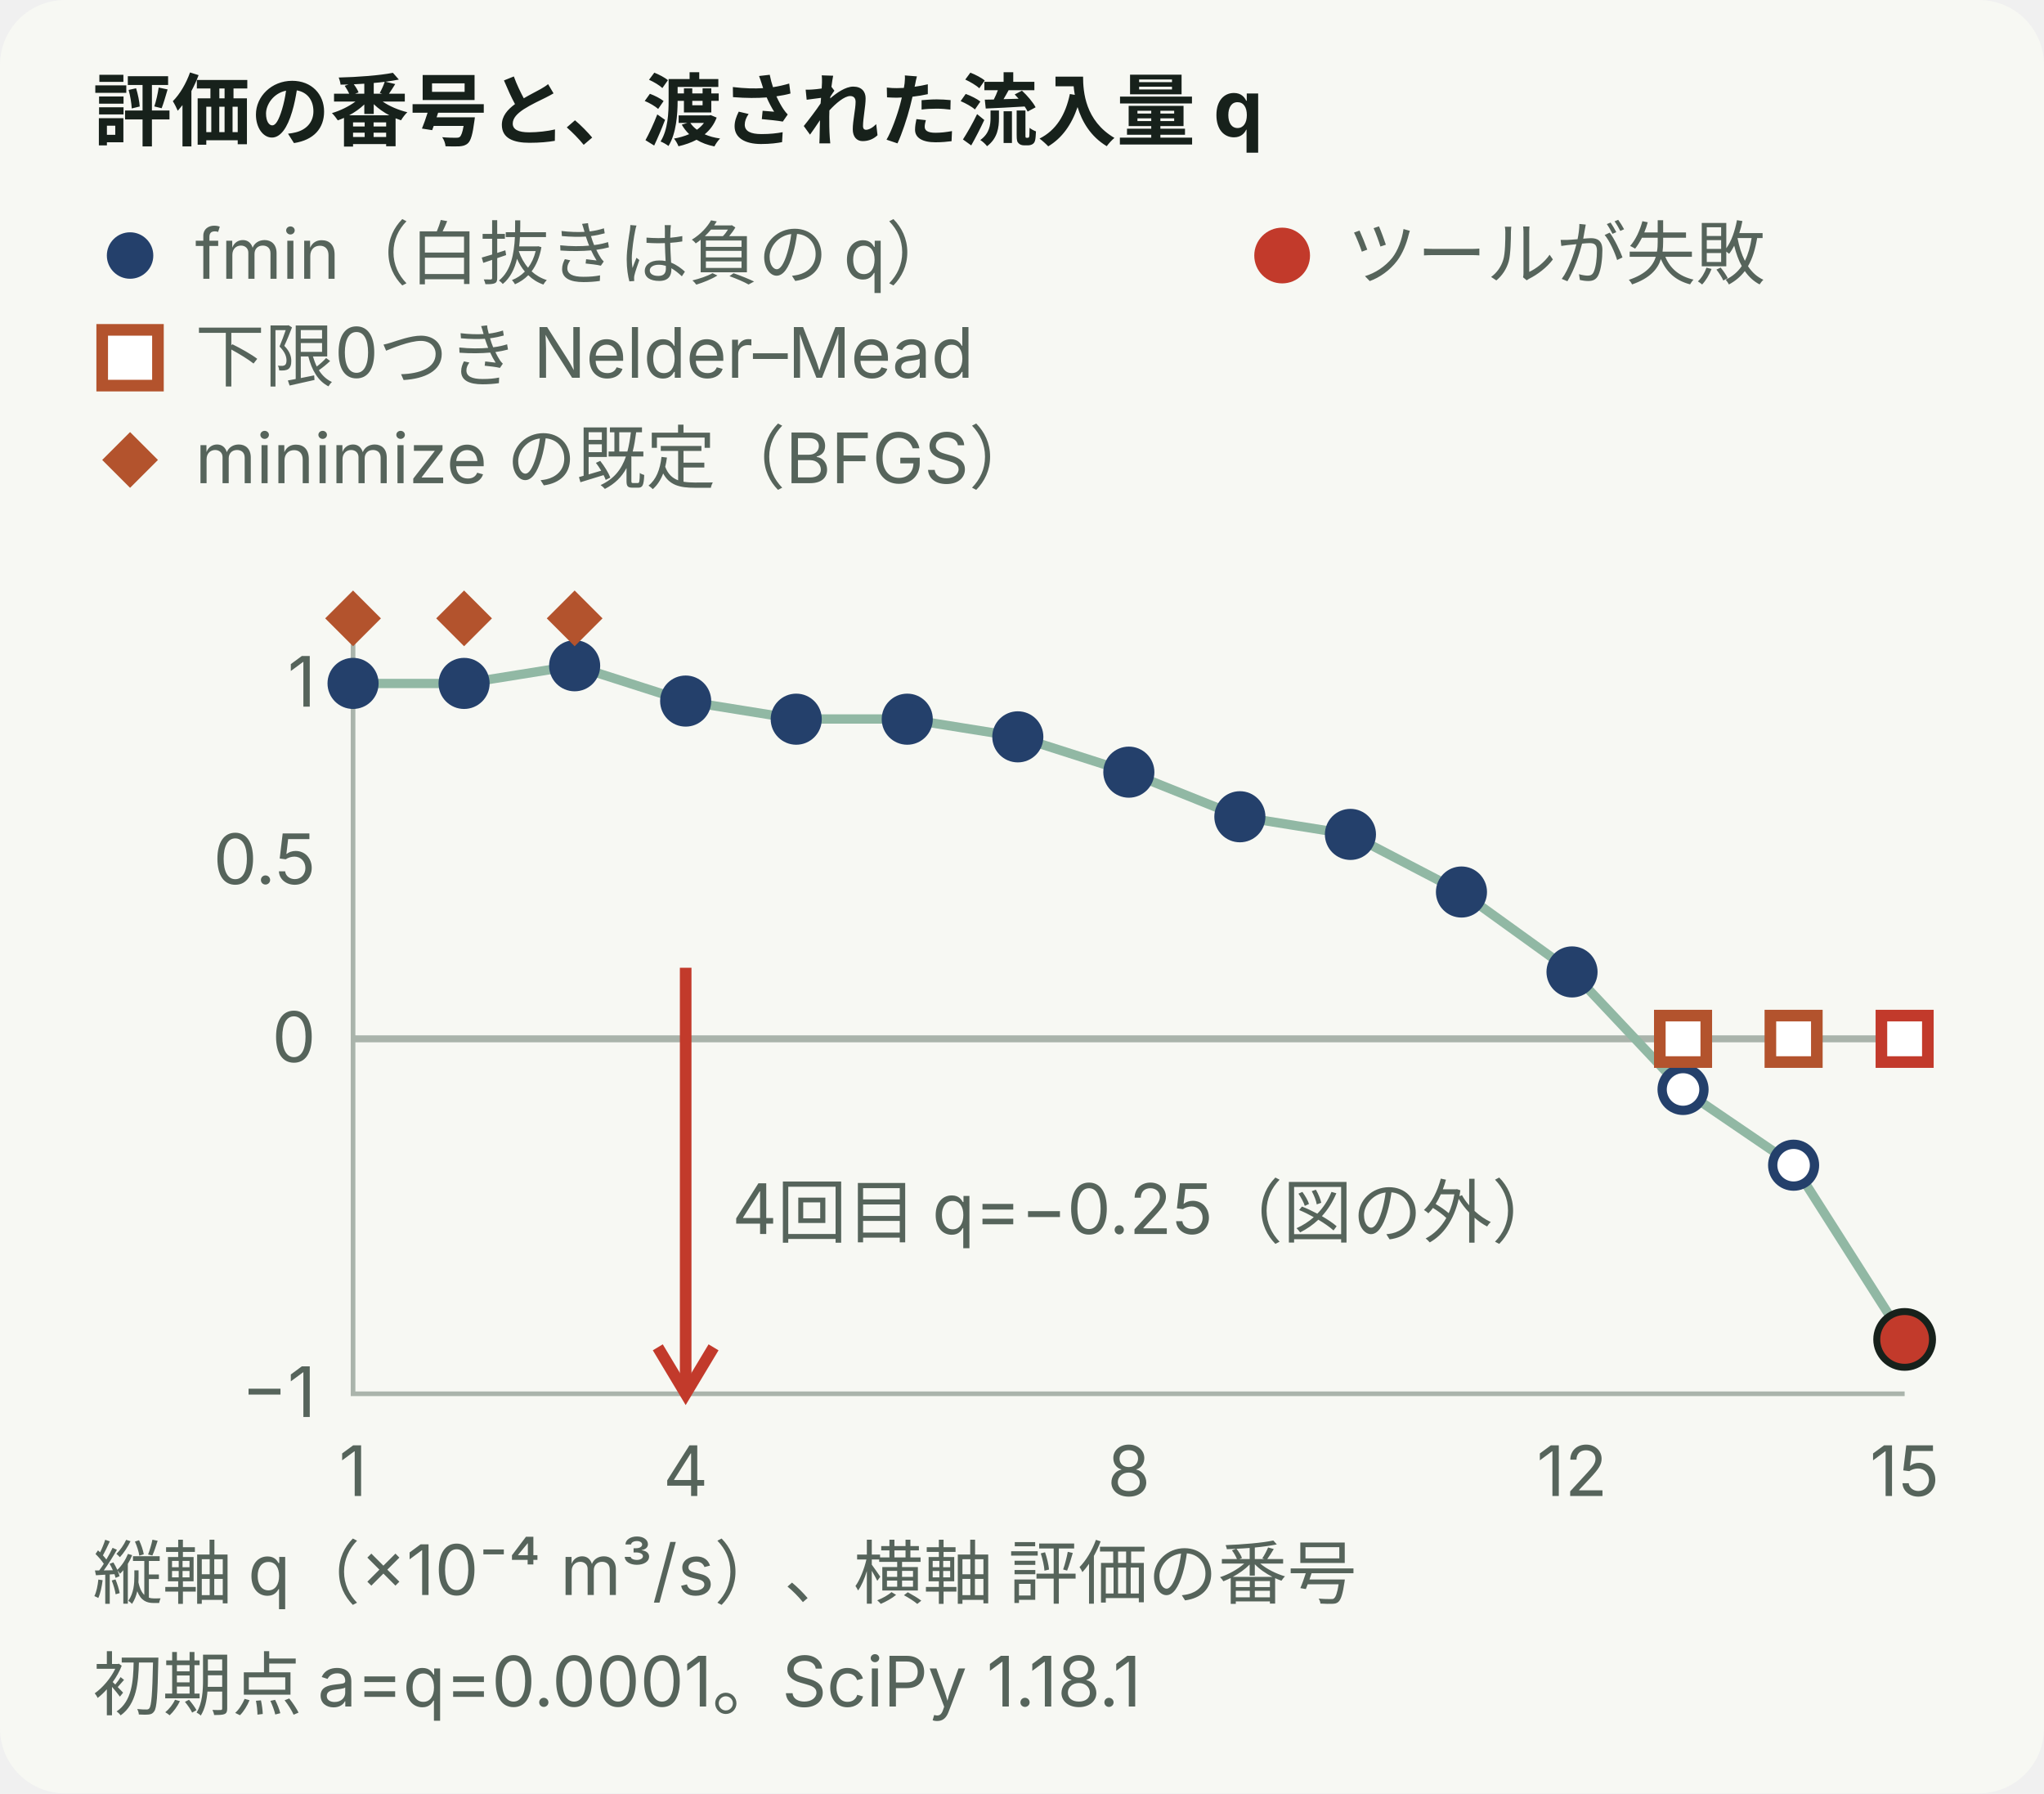
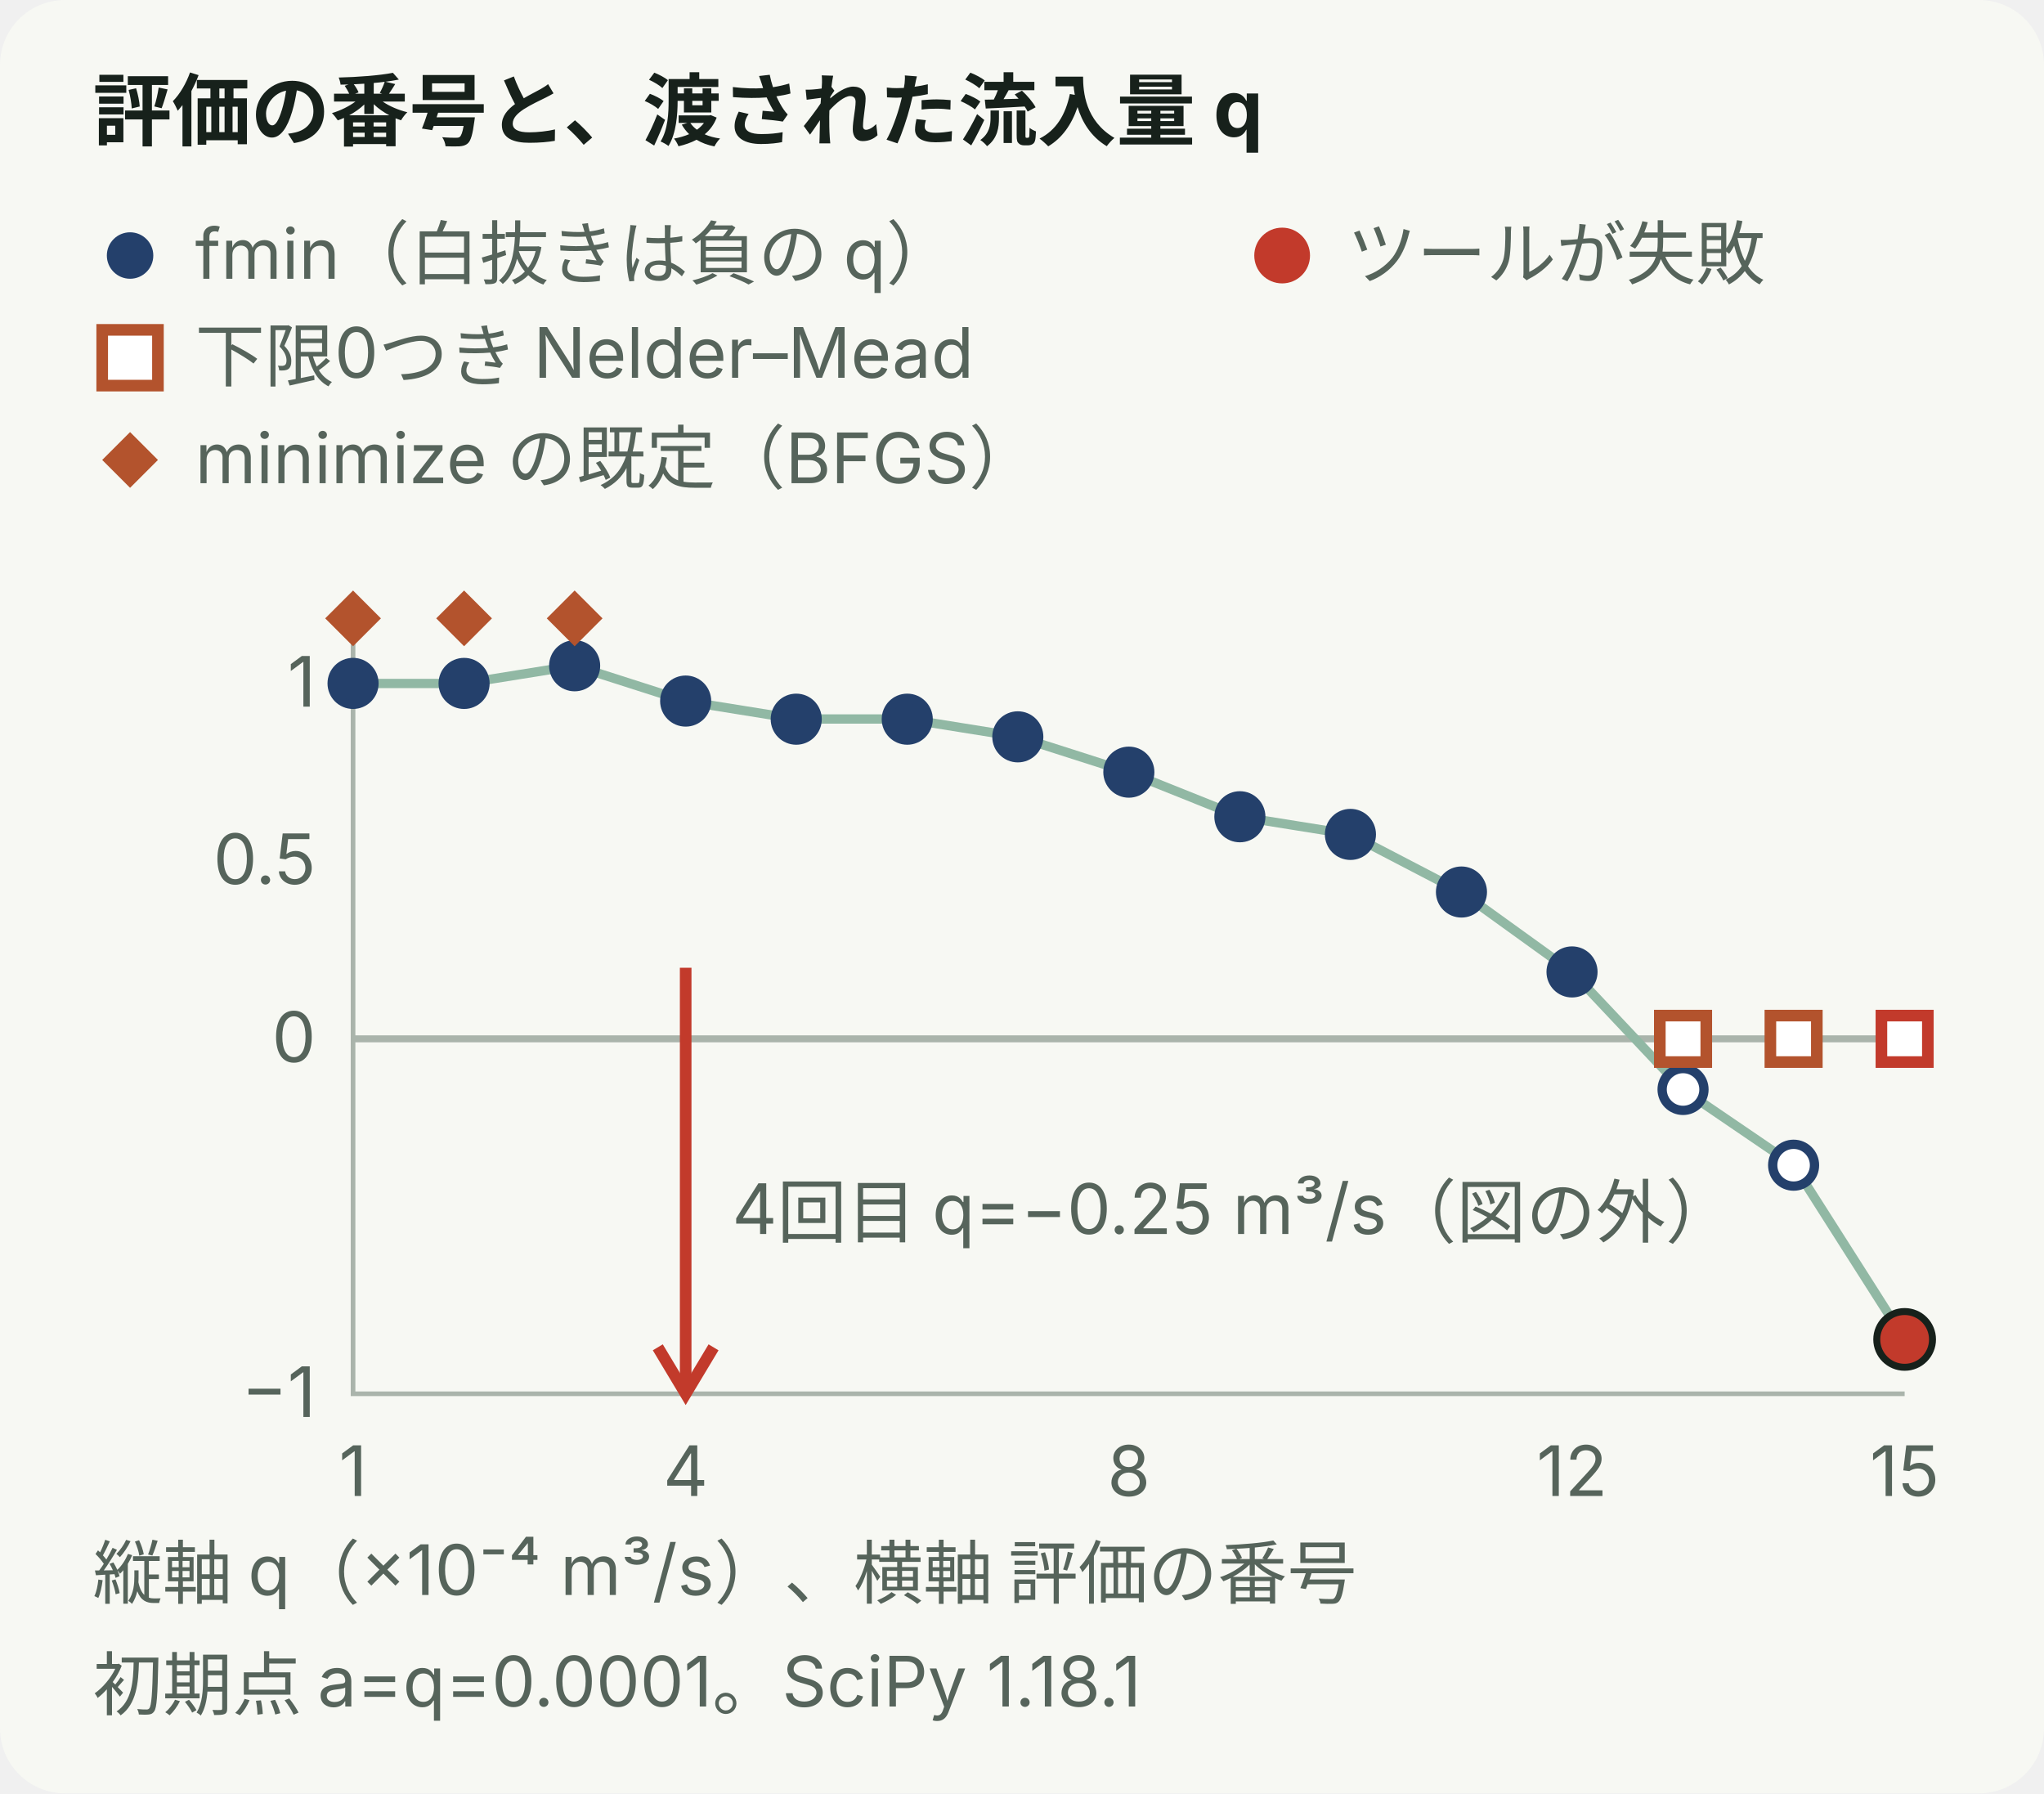
<svg xmlns="http://www.w3.org/2000/svg" width="440" height="386" viewBox="0 0 440 386" role="img" aria-labelledby="figure-title figure-description">
  <style>text{font-family:system-ui,-apple-system,'Segoe UI',sans-serif;font-size:16px;fill:#17211b}.title{font-size:17px;font-weight:700}.tick{font-size:15px;fill:#56645b}.note{fill:#315c48}</style>
  <rect width="440" height="386" rx="14" fill="#f7f8f3" />
  <text x="20" y="30" class="title">評価の番号と、渡された流入量 q</text>
  <path d="M76 128V300H410" fill="none" stroke="#aab4ab" />
  <text x="68.0" y="305.0" class="tick" text-anchor="end">−1</text>
  <text x="68.0" y="228.6" class="tick" text-anchor="end">0</text>
  <text x="68.0" y="190.3" class="tick" text-anchor="end">0.5</text>
  <text x="68.0" y="152.1" class="tick" text-anchor="end">1</text>
  <text x="76.0" y="322.0" class="tick" text-anchor="middle">1</text>
  <text x="147.6" y="322.0" class="tick" text-anchor="middle">4</text>
  <text x="243.0" y="322.0" class="tick" text-anchor="middle">8</text>
  <text x="338.4" y="322.0" class="tick" text-anchor="middle">12</text>
  <text x="410.0" y="322.0" class="tick" text-anchor="middle">15</text>
  <path d="M76 223.6H410" stroke="#aab4ab" stroke-width="1.5" />
  <polyline points="76.00,147.11 99.86,147.11 123.71,143.29 147.57,150.93 171.43,154.76 195.29,154.76 219.14,158.58 243.00,166.22 266.86,175.78 290.71,179.60 314.57,192.02 338.43,209.22 362.29,234.54 386.14,250.79 410.00,288.29" fill="none" stroke="#91b8a4" stroke-width="2" stroke-linejoin="round" />
  <circle cx="76.0" cy="147.1" r="4.5" fill="#24406b" stroke="#24406b" stroke-width="2" />
  <circle cx="99.9" cy="147.1" r="4.5" fill="#24406b" stroke="#24406b" stroke-width="2" />
  <circle cx="123.7" cy="143.3" r="4.5" fill="#24406b" stroke="#24406b" stroke-width="2" />
  <circle cx="147.6" cy="150.9" r="4.5" fill="#24406b" stroke="#24406b" stroke-width="2" />
  <circle cx="171.4" cy="154.8" r="4.5" fill="#24406b" stroke="#24406b" stroke-width="2" />
  <circle cx="195.3" cy="154.8" r="4.5" fill="#24406b" stroke="#24406b" stroke-width="2" />
  <circle cx="219.1" cy="158.6" r="4.5" fill="#24406b" stroke="#24406b" stroke-width="2" />
  <circle cx="243.0" cy="166.2" r="4.5" fill="#24406b" stroke="#24406b" stroke-width="2" />
  <circle cx="266.9" cy="175.8" r="4.5" fill="#24406b" stroke="#24406b" stroke-width="2" />
  <circle cx="290.7" cy="179.6" r="4.5" fill="#24406b" stroke="#24406b" stroke-width="2" />
  <circle cx="314.6" cy="192.0" r="4.5" fill="#24406b" stroke="#24406b" stroke-width="2" />
  <circle cx="338.4" cy="209.2" r="4.5" fill="#24406b" stroke="#24406b" stroke-width="2" />
  <circle cx="362.3" cy="234.5" r="4.5" fill="#ffffff" stroke="#24406b" stroke-width="2" />
  <circle cx="386.1" cy="250.8" r="4.5" fill="#ffffff" stroke="#24406b" stroke-width="2" />
  <circle cx="410.0" cy="288.3" r="6" fill="#c23a2b" stroke="#17211b" stroke-width="1.5" />
  <rect x="357.3" y="218.6" width="10" height="10" fill="#ffffff" stroke="#b3532d" stroke-width="2.5" />
  <rect x="381.1" y="218.6" width="10" height="10" fill="#ffffff" stroke="#b3532d" stroke-width="2.5" />
  <rect x="405.0" y="218.6" width="10" height="10" fill="#ffffff" stroke="#c23a2b" stroke-width="2.5" />
  <path d="M76.0 127.1L82.0 133.1L76.0 139.1L70.0 133.1Z" fill="#b3532d" />
  <path d="M99.9 127.1L105.9 133.1L99.9 139.1L93.9 133.1Z" fill="#b3532d" />
  <path d="M123.7 127.1L129.7 133.1L123.7 139.1L117.7 133.1Z" fill="#b3532d" />
  <path d="M147.6 208.3V298" stroke="#c23a2b" stroke-width="2.5" />
  <path d="M141.6 290L147.6 300L153.6 290" fill="none" stroke="#c23a2b" stroke-width="2.5" />
-   <text x="157.6" y="265.6" class="tick">4回目 q=−0.25（図の外）</text>
+   <text x="157.6" y="265.6" class="tick">4回目 q=−0.25 m³/s（図の外）</text>
  <circle cx="28" cy="55" r="5" fill="#24406b" />
  <text x="42.0" y="60.0" class="tick">fmin（白抜きは負の q）</text>
  <rect x="22" y="71" width="12" height="12" fill="#ffffff" stroke="#b3532d" stroke-width="2.5" />
  <text x="42.0" y="82.0" class="tick">下限0つき Nelder–Mead</text>
  <path d="M28 93L34 99L28 105L22 99Z" fill="#b3532d" />
  <text x="42.0" y="104.0" class="tick">minimize の既定（BFGS）</text>
  <circle cx="276" cy="55" r="6" fill="#c23a2b" />
  <text x="290.0" y="60.0" class="tick">ツールが失敗</text>
  <text x="20.0" y="344.0" class="tick">縦軸 q（×10⁻⁴ m³/s）、横軸 評価の番号</text>
  <text x="20.0" y="368.0" class="tick">初期点 a=q=0.0001。SciPy 1.18.1</text>
</svg>
